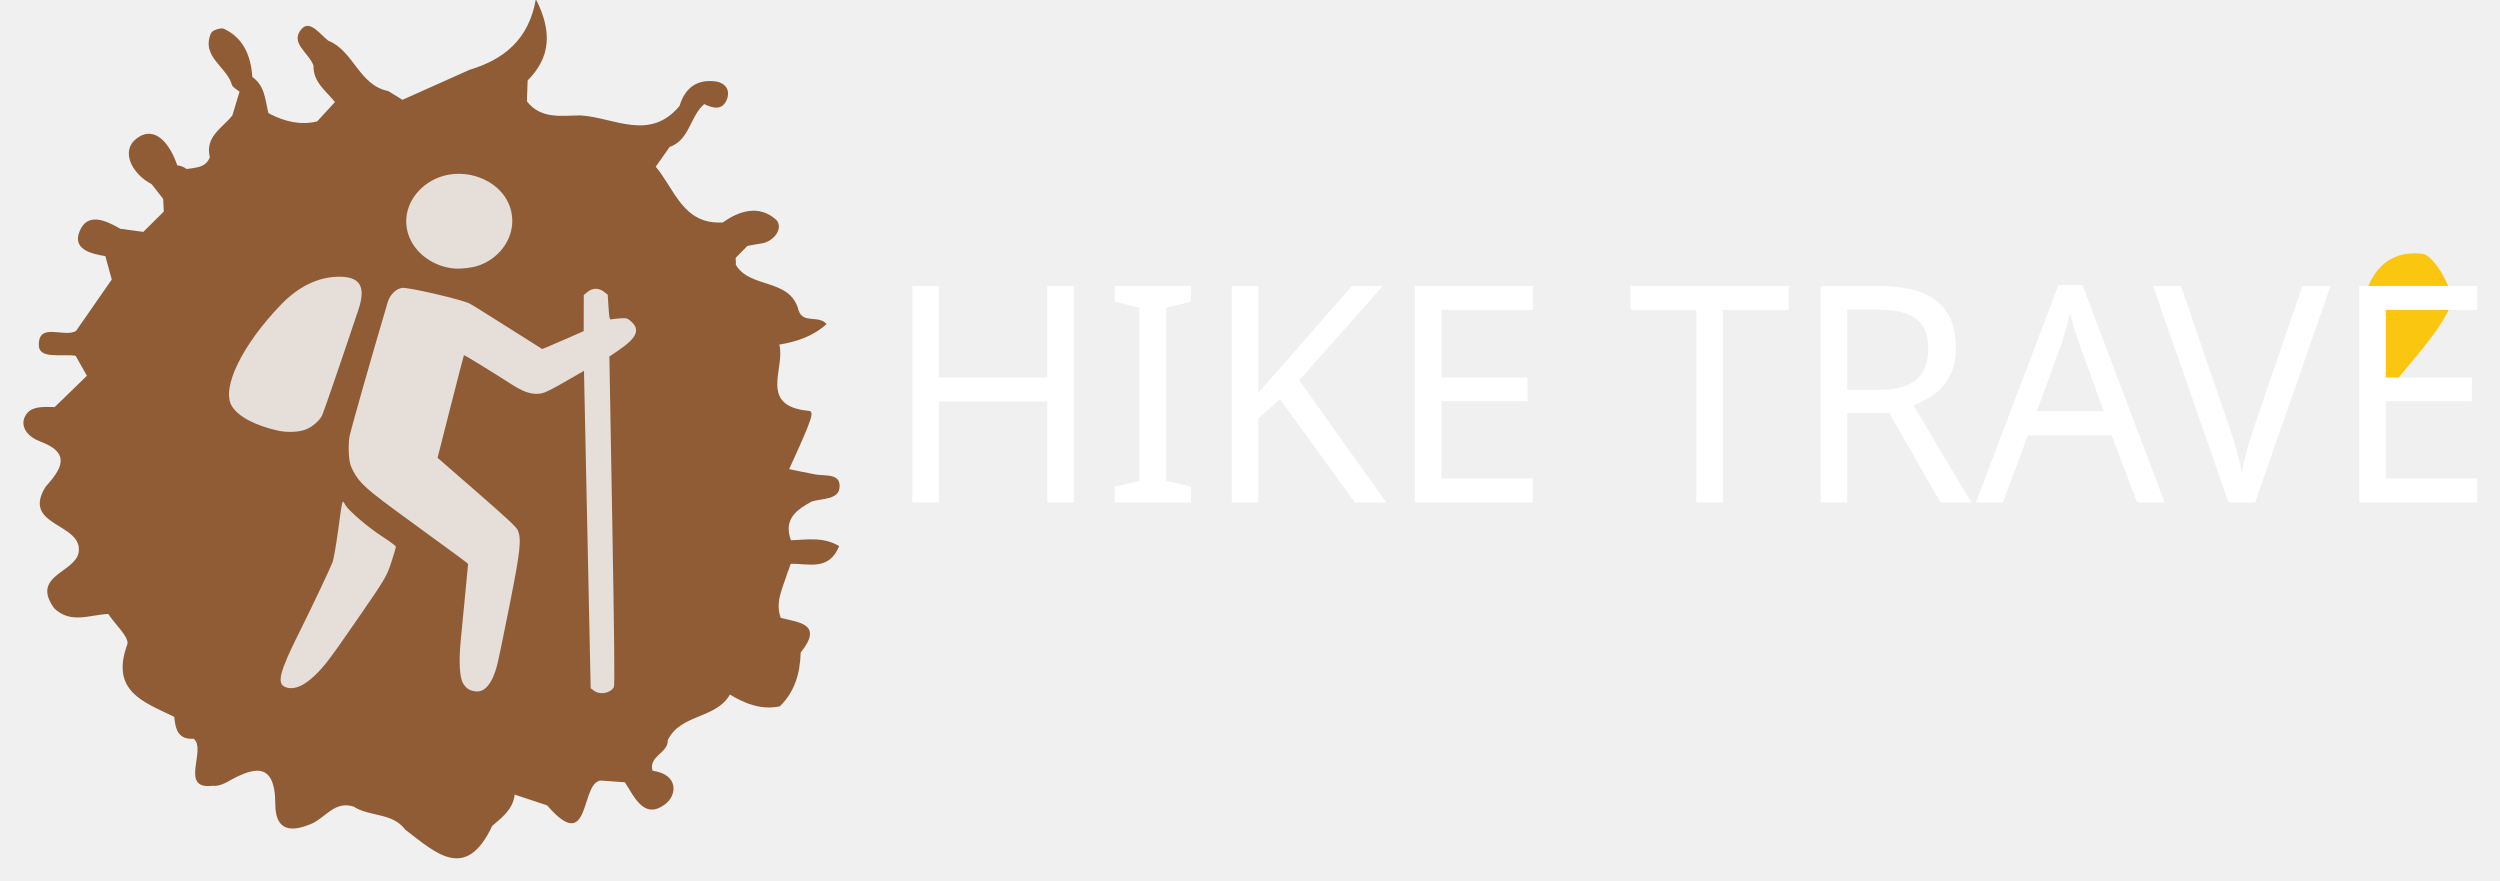
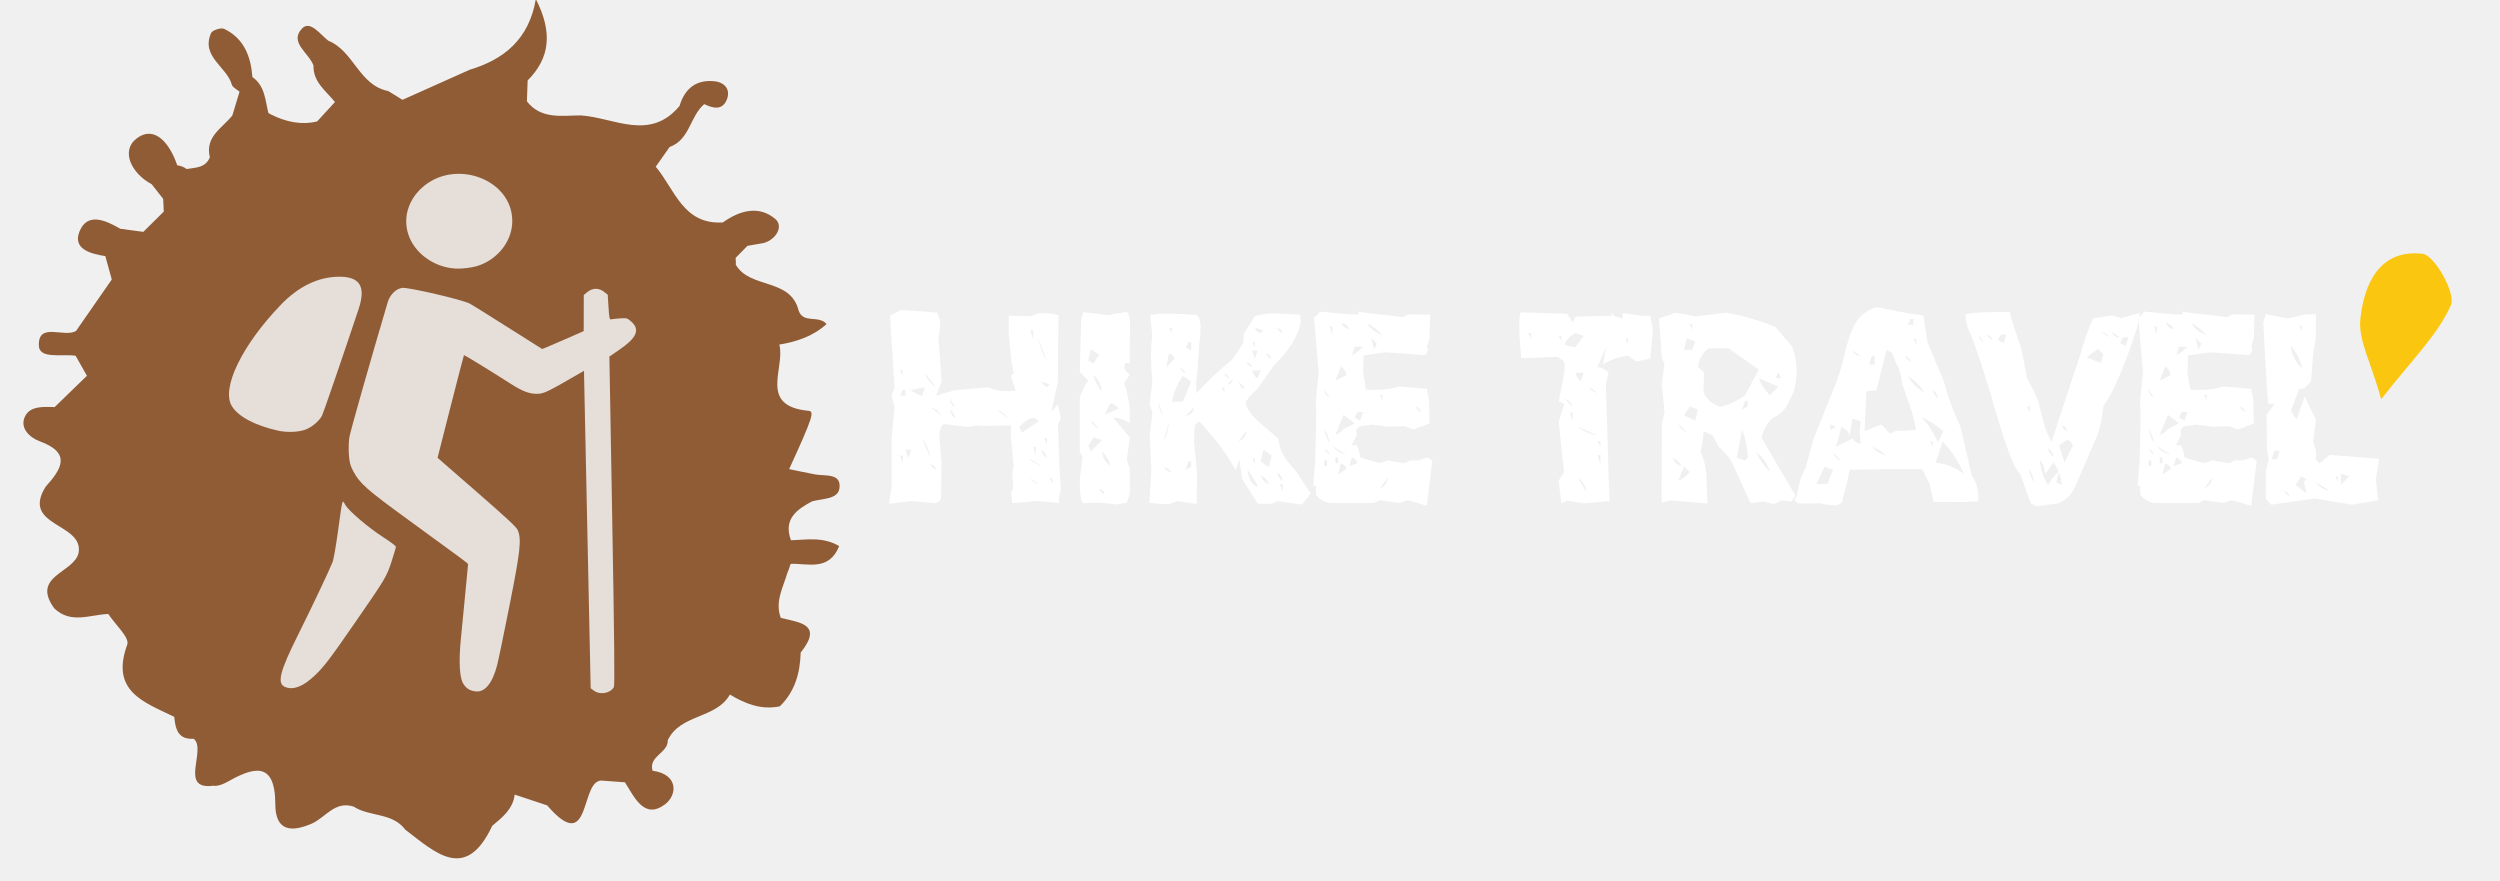
<svg xmlns="http://www.w3.org/2000/svg" id="Layer_1" data-name="Layer 1" viewBox="0 0 298 105" version="1.1" width="298" height="105">
  <defs id="defs19" />
  <polygon points="305.58,474.02 305.57,474.03 305.59,474.02 " fill="#fac60f" id="polygon4" transform="matrix(0.2,0,0,0.2,0.23256,-0.087996)" />
  <path d="m 96.785,59.768 c 1.214,-0.352 3.112,-0.218 3.28,-1.586 0.224,-1.8 -1.67,-1.416 -2.856,-1.626 -1.052,-0.19 -2.098,-0.424 -3.144,-0.638 2.95,-6.414 3,-6.882 2.292,-6.95 -6,-0.58 -2.718,-5.102 -3.462,-7.894 2.066,-0.344 4,-0.972 5.632,-2.45 -0.956,-1.11 -2.778,0 -3.328,-1.6 -0.964,-3.92 -5.788,-2.55 -7.49,-5.464 a 5,5 0 0 0 -0.024,-0.818 c 0.47,-0.476 0.94,-0.954 1.41,-1.436 v 0 l 1.986,-0.35 v 0 c 1.514,-0.47 2.29,-2.022 1.362,-2.826 -1.94,-1.684 -4.254,-1.066 -6.28,0.386 -4.744,0.29 -5.732,-3.956 -8,-6.644 l 1.654,-2.35 c 2.42,-0.862 2.42,-3.666 4.128,-5.11 1,0.472 2.11,0.8 2.668,-0.486 0.518,-1.2 -0.178,-2.09 -1.4,-2.232 -2.2,-0.254 -3.586,0.842 -4.21,2.932 v 0 c -3.544,4.254 -7.772,1.4 -11.752,1.132 -2.294,0 -4.72,0.51 -6.444,-1.672 q 0.044,-1.25 0.088,-2.496 c 2.672,-2.684 3,-5.734 0.978,-9.7 -0.824,4.82 -3.816,7.2 -7.894,8.428 v 0 l -8.004,3.58 -1.7,-1.046 c -3.484,-0.684 -4.102,-4.78 -7.142,-6 -0.974,-0.75 -2.164,-2.488 -3.146,-1.44 -1.542,1.652 0.852,2.902 1.38,4.4 -0.058,1.984 1.502,3.02 2.56,4.35 v 0 l -2.124,2.312 c -1.954,0.47 -3.77,0.032 -5.514,-0.834 v 0 0 l -0.3,-0.17 v 0 c -0.382,-1.542 -0.4,-3.24 -1.904,-4.284 v 0 c -0.186,-2.472 -1,-4.614 -3.372,-5.746 -0.376,-0.178 -1.4,0.158 -1.556,0.506 -1.23,2.816 1.88,3.992 2.48,6.152 0.096,0.334 0.6,0.556 0.916,0.832 l -0.856,2.832 v 0 0 c -1.186,1.504 -3.29,2.512 -2.682,4.984 -0.512,1.28 -1.698,1.22 -2.768,1.4 a 2.298,2.298 0 0 0 -1.122,-0.44 c -0.8,-2.4 -2.58,-4.888 -4.822,-3.214 -1.956,1.464 -0.648,4.18 1.778,5.47 v 0 c 0.452,0.58 0.91,1.16 1.37,1.742 v 0 c 0.024,0.508 0.046,1.01 0.07,1.518 l -2.438,2.416 v 0 c -0.914,-0.122 -1.826,-0.242 -2.738,-0.368 -1.708,-0.972 -3.894,-2.03 -4.858,0.294 -0.872,2.102 1.298,2.7 3.068,2.964 q 0.382,1.4 0.768,2.79 v 0 0 q -2.13,3.072 -4.266,6.14 v 0 c -1.458,0.824 -4.51,-1.11 -4.428,1.73 0.044,1.67 2.812,0.962 4.386,1.222 l 1.344,2.382 -3.842,3.73 c -1.3,-0.032 -2.876,-0.15 -3.508,1.06 -0.738,1.418 0.544,2.578 1.68,3 3.914,1.424 2.612,3.35 0.742,5.448 -2.96,4.754 4.566,4.28 3.936,7.868 -0.516,2.4 -5.704,2.728 -2.914,6.6 1.972,1.918 4.272,0.768 6.456,0.688 v 0 0 c 0.8,1.234 2.566,2.82 2.26,3.646 -2.056,5.614 2.046,6.874 5.6,8.616 0.142,1.43 0.432,2.732 2.318,2.612 1.588,1.268 -1.8,6.138 2.298,5.6 0.37,0.064 0.856,-0.03 1.498,-0.344 3.072,-1.742 5.918,-2.886 5.934,2.518 0,3.424 2.106,3.288 4.288,2.368 1.676,-0.704 2.772,-2.786 5.048,-2.056 1.912,1.24 4.622,0.686 6.162,2.756 v 0 c 3.58,2.728 7.2,6.28 10.356,-0.458 1.2,-1.022 2.476,-1.984 2.68,-3.728 l 3.87,1.286 c 5.436,6.31 3.8,-3.46 6.692,-2.94 l 2.576,0.188 c 1.14,1.776 2.292,4.474 4.766,2.636 1.51,-1.12 1.624,-3.6 -1.47,-4.014 v 0 0 c -0.504,-1.77 1.874,-2.1 1.816,-3.646 v 0 c 1.492,-3.134 5.742,-2.516 7.4,-5.432 l 0.028,0.012 c 1.826,1.098 3.732,1.842 5.92,1.39 1.814,-1.758 2.422,-3.982 2.492,-6.414 2.724,-3.4 -0.156,-3.576 -2.374,-4.13 v 0 c -0.71,-1.92 0.26,-3.588 0.778,-5.326 0.15,-0.366 0.284,-0.738 0.4,-1.116 2.07,-0.074 4.554,0.916 5.786,-2.12 -2,-1.154 -3.894,-0.738 -5.75,-0.692 -0.918,-2.5 0.646,-3.644 2.504,-4.63 z m -35.434,34.93 z" fill="#fac60f" id="path6" style="fill:#7d4013;fill-opacity:0.836;stroke-width:0.2" />
  <path d="m 292.151,36.364 c 0.6,-1.38 -1.93,-5.94 -3.38,-6.11 -5.12,-0.6 -7,3.61 -7.42,7.82 -0.25,2.45 1.25,5.07 2.49,9.51 3.71,-4.77 6.74,-7.66 8.31,-11.22 z" fill="#fac60f" id="path8" />
  <path style="fill:#f3f3f3;fill-opacity:0.858;stroke-width:0.129" d="M 70.795,82.327 70.408,82.039 70.009,63.12 69.61,44.201 68.937,44.591 c -3.709,2.149 -4.114,2.343 -4.907,2.353 -0.954,0.011 -1.749,-0.295 -3.236,-1.248 -2.418,-1.55 -5.447,-3.403 -5.491,-3.359 -0.026,0.025 -0.744,2.789 -1.596,6.14 l -1.549,6.094 4.688,4.082 c 3.669,3.195 4.73,4.187 4.883,4.566 0.446,1.104 0.291,2.494 -1.006,9.017 -0.667,3.355 -1.328,6.54 -1.47,7.077 -0.558,2.126 -1.447,3.217 -2.528,3.103 -0.731,-0.077 -1.153,-0.342 -1.518,-0.949 -0.43,-0.716 -0.532,-2.609 -0.282,-5.204 0.106,-1.101 0.345,-3.564 0.532,-5.474 0.186,-1.91 0.338,-3.506 0.338,-3.547 -3.58e-4,-0.085 -0.552,-0.493 -7.117,-5.272 -4.996,-3.636 -5.791,-4.338 -6.568,-5.799 -0.363,-0.683 -0.452,-1.02 -0.523,-1.978 -0.046,-0.635 -0.022,-1.558 0.055,-2.052 0.108,-0.695 2.375,-8.685 4.575,-16.123 0.263,-0.889 0.989,-1.606 1.724,-1.703 0.729,-0.095 7.255,1.427 8.059,1.88 0.559,0.315 1.409,0.846 6.032,3.767 l 2.594,1.639 0.628,-0.252 c 0.345,-0.139 1.459,-0.619 2.475,-1.067 l 1.847,-0.815 0.005,-2.15 0.005,-2.151 0.438,-0.361 c 0.606,-0.499 1.345,-0.509 1.968,-0.027 l 0.45,0.349 0.094,1.499 c 0.079,1.258 0.127,1.49 0.297,1.441 0.112,-0.032 0.586,-0.084 1.054,-0.116 0.818,-0.056 0.87,-0.042 1.325,0.352 1.125,0.975 0.718,1.951 -1.421,3.411 l -1.152,0.786 0.342,19.564 c 0.248,14.17 0.302,19.638 0.195,19.832 -0.412,0.749 -1.656,0.974 -2.384,0.431 z M 34.058,81.917 c -1.104,-0.38 -0.764,-1.781 1.551,-6.408 1.496,-2.99 3.679,-7.594 4.036,-8.512 0.118,-0.303 0.407,-1.949 0.642,-3.659 0.558,-4.053 0.493,-3.816 0.866,-3.162 0.417,0.729 2.77,2.731 4.555,3.874 0.813,0.521 1.48,1.025 1.482,1.119 0.002,0.095 -0.23,0.887 -0.514,1.761 -0.588,1.807 -0.723,2.032 -4.344,7.269 -3.102,4.485 -3.721,5.296 -4.872,6.376 -1.329,1.246 -2.426,1.68 -3.402,1.344 z M 33.114,51.328 c -2.748,-0.621 -4.736,-1.684 -5.487,-2.935 -1.27,-2.115 1.218,-7.248 5.846,-12.059 2.083,-2.166 4.4,-3.301 6.828,-3.348 2.606,-0.05 3.353,1.141 2.437,3.883 -2.023,6.052 -4.198,12.386 -4.356,12.685 -0.344,0.651 -1.253,1.405 -2.013,1.672 -0.85,0.298 -2.199,0.34 -3.254,0.102 z m 21.25,-19.306 c -2.642,-0.141 -5.002,-1.856 -5.714,-4.151 -0.599,-1.934 0.002,-3.977 1.607,-5.457 3.864,-3.565 10.714,-1.134 10.807,3.836 0.045,2.428 -1.693,4.689 -4.204,5.469 -0.601,0.187 -1.842,0.337 -2.496,0.302 z" id="path6243" />
-   <text xml:space="preserve" style="font-style:normal;font-weight:normal;font-size:35.701px;line-height:1.25;font-family:sans-serif;fill:#253745;fill-opacity:1;stroke:none;stroke-width:0.893" x="106.662" y="59.147" id="text6267" transform="scale(0.9875231,1.012635)">
-     <tspan x="106.662" y="59.147" style="font-style:normal;font-variant:normal;font-weight:normal;font-stretch:normal;font-family:umbrage;-inkscape-font-specification:umbrage;fill:#ffffff;fill-opacity:1;stroke-width:0.893" id="tspan836">HIKE TRAVEL</tspan>
-   </text>
+   <g aria-label="HIKE TRAVEL" transform="scale(0.9875231,1.012635)" id="text6267" style="font-style:normal;font-weight:normal;font-size:35.701px;line-height:1.25;font-family:sans-serif;fill:#253745;fill-opacity:1;stroke:none;stroke-width:0.893">
+     <path d="m 121.775,37.165 2.58,0.052 1.011,-0.331 h 1.342 l 1.063,0.209 -0.052,3.713 -0.017,4.097 -0.784,3.504 0.784,-0.819 0.349,1.673 -0.349,0.662 0.157,4.602 0.192,3.103 q -0.279,0.872 -0.209,1.569 l -2.807,-0.227 -2.841,0.261 -0.157,-1.29 q 0.401,-0.209 0.139,-2.022 l 0.174,-0.976 -0.331,-3.678 0.035,-1.185 -3.626,0.052 q -0.784,-0.139 -1.429,0.139 L 113.983,49.925 q -0.628,0.279 -0.575,1.586 l 0.244,3.103 -0.035,1.604 -0.017,2.371 q -0.087,0.453 -0.68,0.645 l -2.946,-0.261 -2.667,0.331 0.314,-2.005 v -5.7 l 0.349,-3.678 -0.349,-1.342 0.349,-0.994 -0.54,-8.42 1.342,-0.68 4.358,0.314 0.366,0.994 q -0.035,1.168 -0.227,1.883 l 0.384,5.23 -0.662,1.673 2.336,-0.662 4.009,-0.331 q 1.255,0.628 3.26,0.384 l -0.244,-0.715 -0.331,-1.011 0.331,-0.331 -0.279,-1.464 -0.314,-3.382 z m 2.58,1.726 0.349,0.994 v -0.994 z m 1.011,0.994 q 0.227,1.395 1.011,2.685 z m -16.404,4.358 v -0.662 h -0.331 z m 2.685,-0.331 q 0.349,1.063 1.342,1.673 z m 14.05,0.994 q 0.139,0.349 0.68,0.68 l 0.331,-0.331 z m -16.055,0.68 q 0.593,0.75 1.673,0.994 l 0.331,-0.994 -1.673,0.331 z m -1.011,0.994 h 0.662 v -0.662 h -0.331 z m 6.032,0.349 q 0.035,0.68 0.662,0.994 z m -2.353,0.994 1.342,1.011 q -0.453,-0.75 -1.342,-1.011 z m 10.721,2.353 0.331,0.662 2.005,-1.342 q -0.732,-1.028 -2.336,0.68 z m -8.367,-2.022 q 0.139,0.662 0.662,1.011 -0.122,-0.662 -0.662,-1.011 z m 5.683,0 1.342,1.011 q -0.453,-0.732 -1.342,-1.011 z m -9.03,3.347 0.994,2.353 q -0.174,-1.29 -0.994,-2.353 z m 15.061,0.68 v -0.68 h -0.349 z m -1.673,0.331 0.331,1.011 v -1.011 z m -15.41,0.331 0.349,1.011 0.331,-1.011 z m 16.404,0 q 0.105,0.61 0.68,1.011 -0.139,-0.68 -0.68,-1.011 z m -17.066,0.68 0.331,0.994 v -0.994 z m 15.393,0.331 1.673,0.994 q -0.575,-0.645 -1.673,-0.994 z m -11.714,0.662 q 0.105,0.436 0.68,0.68 -0.07,-0.453 -0.68,-0.68 z m 12.046,1.673 q 0.349,0.54 1.011,0.68 z m 2.685,0.68 v -0.68 h -0.331 z" style="font-style:normal;font-variant:normal;font-weight:normal;font-stretch:normal;font-family:umbrage;-inkscape-font-specification:umbrage;fill:#ffffff;fill-opacity:1;stroke-width:0.893" id="path836" />
+     <path d="m 130.753,36.746 2.929,0.349 2.249,-0.384 q 0.488,0.035 0.488,1.935 0,0.628 -0.052,1.447 v 2.685 l -0.506,-0.07 q -0.471,0.628 0.506,1.412 l -0.68,0.994 q 0.506,1.325 0.68,3.016 v 1.673 q -0.941,-0.593 -2.022,-0.662 l 2.022,2.336 -0.349,2.685 0.349,0.994 0.017,2.929 -0.366,1.081 -1.255,0.209 -2.092,-0.209 -1.952,0.052 q -0.384,-0.366 -0.384,-2.528 v -0.192 l 0.331,-2.667 -0.331,-0.68 v -6.363 q 0.314,-0.976 1.011,-2.005 l -1.011,-0.994 0.174,-6.171 z m 0.924,4.358 -0.331,1.342 0.662,0.331 0.662,-1.011 z m 0.331,3.016 q 0.209,1.063 1.011,2.005 -0.122,-1.151 -1.011,-2.005 z m 2.005,3.347 -0.662,1.342 1.673,-0.68 q -0.261,-0.488 -1.011,-0.662 z m -2.336,2.005 q 0.227,0.715 0.994,1.011 z m 0.331,2.005 -0.662,1.011 0.331,0.662 1.342,-1.342 z m 1.011,1.673 q 0.07,0.994 0.994,1.673 -0.192,-0.959 -0.994,-1.673 z m -0.349,4.358 q 0.122,0.436 0.68,0.662 -0.07,-0.436 -0.68,-0.662 z" style="font-style:normal;font-variant:normal;font-weight:normal;font-stretch:normal;font-family:umbrage;-inkscape-font-specification:umbrage;fill:#ffffff;fill-opacity:1;stroke-width:0.893" id="path838" />
+     <path d="m 156.901,37.043 q 0.314,0.837 -0.384,2.353 -0.732,1.656 -2.719,3.574 l -2.022,2.789 q -1.238,1.116 -1.447,1.673 0.261,1.046 1.656,2.266 l 2.336,1.952 q 0.07,1.796 2.092,3.783 l 1.796,2.667 -1.081,1.29 -2.963,-0.401 -0.68,0.331 -1.656,-0.035 -1.883,-2.859 -0.349,-2.353 -0.436,1.255 -1.116,-1.778 q -0.872,-1.238 -2.005,-2.545 l -1.273,-1.412 -0.558,0.436 -0.087,1.935 0.366,3.853 -0.035,3.504 -2.336,-0.331 -1.011,0.331 h -1.011 l -1.36,-0.139 0.244,-3.922 -0.209,-3.992 0.331,-2.65 -0.331,-1.011 0.331,-2.685 q -0.331,-3.417 0,-5.352 l -0.261,-2.441 q 0.558,-0.209 2.127,-0.209 1.36,0 3.486,0.157 0.715,0.523 0.331,3.173 l -0.279,3.783 q -0.209,1.098 -0.087,2.266 l 2.022,-2.04 2.371,-2.005 1.273,-1.918 0.035,-1.028 1.325,-2.057 q 0.854,-0.366 2.58,-0.366 z m -15.462,2.196 v -0.662 h -0.331 z m 10.041,-0.662 q 0.122,0.418 0.68,0.662 l 0.331,-0.331 z m 2.685,0 q 0.105,0.418 0.662,0.662 -0.07,-0.453 -0.662,-0.662 z m -11.052,2.336 0.68,0.331 v -0.994 h -0.349 z m 8.367,0 v -0.662 h -0.331 z m -0.331,0.331 0.331,1.011 0.331,-1.011 z m -10.041,0.331 -0.331,1.673 0.994,-0.994 q -0.07,-0.418 -0.662,-0.68 z m 11.714,0 q 0.105,0.436 0.662,0.68 -0.07,-0.453 -0.662,-0.68 z m -2.336,1.011 q 0.105,0.436 0.662,0.662 -0.07,-0.436 -0.662,-0.662 z m -8.036,0.662 q 0.087,0.471 0.662,0.68 -0.105,-0.331 -0.662,-0.68 z m 8.699,0.349 q 0.139,0.645 0.662,0.994 l 0.349,-0.994 z m -3.347,0.331 q 0.105,0.436 0.662,0.662 -0.105,-0.331 -0.662,-0.662 z m -5.02,0.331 q -0.941,1.255 -1.342,3.016 h 1.342 l 1.011,-2.353 z m 5.352,1.011 q 0.593,-0.052 0.68,-0.68 z m 1.342,-0.349 q 0.401,0.941 0.662,0.819 0.261,-0.122 -0.662,-0.819 z m -1.673,1.342 V 45.602 h -0.331 z m -8.036,1.011 q 0.07,0.872 0.68,1.673 z m 4.358,0.662 -1.011,1.011 q 0.889,-0.157 1.011,-1.011 z m -3.016,1.673 -0.662,2.353 q 0.593,-1.046 0.662,-2.353 z m 9.379,1.011 -1.011,1.342 q 0.941,-0.366 1.011,-1.342 z m 2.005,2.336 -0.331,1.342 q 0.662,0.54 0.994,0.662 l 0.331,-1.325 q -0.662,-0.558 -0.994,-0.68 z m -1.011,1.673 v -0.662 h -0.331 z m -8.036,-0.331 -0.331,1.011 0.68,-0.349 v -0.662 z m -2.998,0.662 q 0.279,0.488 0.994,0.68 -0.261,-0.488 -0.994,-0.68 z m 13.719,0.68 q 0.139,0.645 0.662,0.994 -0.105,-0.662 -0.662,-0.994 z m -2.005,0.331 q 0.244,0.715 0.994,1.011 -0.261,-0.715 -0.994,-1.011 z m -1.586,-0.697 q 0.244,1.761 1.238,2.04 -0.07,-0.453 -1.238,-2.04 z m 3.922,1.708 0.331,0.994 v -0.994 z" style="font-style:normal;font-variant:normal;font-weight:normal;font-stretch:normal;font-family:umbrage;-inkscape-font-specification:umbrage;fill:#ffffff;fill-opacity:1;stroke-width:0.893" id="path840" />
+     <path d="m 159.289,36.677 3.678,0.331 h 1.011 v -0.331 q 1.133,0.227 2.667,0.331 l 2.685,0.331 0.662,-0.331 2.632,0.035 -0.07,2.754 -0.331,1.011 q 0.314,0.453 -0.227,0.994 l -4.794,-0.331 -2.597,0.366 -0.07,1.97 q 0.227,1.325 0.349,2.057 2.493,0.139 3.992,-0.384 l 3.347,0.296 0.261,1.238 0.07,2.824 -1.935,0.732 -1.063,-0.401 -2.022,0.07 -1.883,-0.261 -1.464,0.192 q -0.697,0.314 -0.384,0.959 l -0.296,0.593 q -0.645,1.011 0.139,0.61 0.401,0.418 0.54,1.517 l 2.353,0.68 0.994,-0.331 2.022,0.331 0.662,-0.331 h 1.011 l 0.994,-0.349 0.68,0.349 -0.68,5.334 -2.336,-0.662 -1.011,0.331 -2.336,-0.331 -0.68,0.331 h -5.352 q -1.098,-0.209 -1.673,-0.994 v -1.011 h -0.331 l 0.244,-2.719 0.087,-3.295 0.035,-2.458 -0.035,-1.569 0.331,-3.347 -0.558,-6.467 q 0.349,-0.087 0.68,-0.662 z m 2.667,1.342 q 0.192,0.575 0.906,0.767 -0.174,-0.593 -0.906,-0.767 z m 3.016,0 q 0.645,0.994 1.9,1.447 -0.75,-0.837 -1.9,-1.447 z m -4.463,0.436 0.331,1.011 v -1.011 z m 5.02,1.342 0.331,1.342 0.349,-0.68 z m -2.005,1.011 -0.331,0.994 0.715,-0.401 0.628,-0.593 z m -1.673,2.336 -0.662,1.673 1.325,-0.662 q -0.122,-0.68 -0.662,-1.011 z m -2.005,2.685 q 0.035,0.662 0.662,0.994 z m 7.025,1.325 v -0.662 h -0.331 z m 4.009,0.68 q 0.105,0.436 0.68,0.662 -0.122,-0.331 -0.68,-0.662 z m -7.356,1.342 0.662,0.331 0.349,-1.011 h -0.68 z m -1.342,-0.349 -0.994,2.353 q 0.558,-0.139 0.994,-0.68 l 1.342,-0.662 z m -2.336,1.673 q 0.122,0.819 0.662,1.673 -0.105,-0.819 -0.662,-1.673 z m 0.994,2.022 q 0.61,0.75 1.673,0.994 z m -0.994,0.331 q 0.122,0.331 0.662,0.662 -0.087,-0.436 -0.662,-0.662 z m 1.342,0.994 v 0.68 h 0.331 V 53.847 Z m 2.005,0 -0.331,1.011 0.994,-0.331 q -0.087,-0.453 -0.662,-0.68 z m -3.347,0.349 v 0.662 h 0.331 v -0.662 z m 2.005,0.331 -0.331,1.342 0.994,-0.68 q -0.07,-0.436 -0.662,-0.662 z m 5.683,1.673 -0.994,1.342 q 0.872,-0.384 0.994,-1.342 z" style="font-style:normal;font-variant:normal;font-weight:normal;font-stretch:normal;font-family:umbrage;-inkscape-font-specification:umbrage;fill:#ffffff;fill-opacity:1;stroke-width:0.893" id="path842" />
+     <path d="m 183.572,36.764 5.596,0.174 0.662,1.011 0.349,-0.68 3.33,-0.087 h 0.994 v -0.331 l 0.349,0.331 0.994,0.349 v -0.68 l 2.353,0.331 h 0.994 l 0.331,1.673 -0.331,3.347 -1.673,0.349 -0.994,-0.68 q -1.464,0.122 -3.016,1.011 l 0.331,-2.005 -1.011,2.336 q 0.75,0.052 1.342,0.662 l -0.331,1.342 0.331,11.052 0.122,2.702 -3.138,0.279 -2.022,-0.331 -0.662,0.331 -0.331,-2.685 0.662,-0.994 -0.314,-2.65 -0.331,-3.347 0.662,-2.005 -0.662,-0.349 0.662,-3.347 q 0.157,-1.185 -0.174,-1.464 l -0.61,-0.401 -4.41,0.157 q -0.244,-2.458 -0.244,-3.835 0,-1.203 0.192,-1.569 z m 1.238,3.103 v -0.662 h -0.349 z m 5.352,-0.662 q -0.784,0.349 -1.342,1.325 0.488,0.261 1.342,0.349 l 0.994,-1.342 z m -1.673,0.994 v -0.662 h -0.331 z m 8.036,0.331 v -0.662 h -0.349 z m -6.363,3.347 q 0.105,0.558 0.662,1.011 l 0.331,-1.011 z m 1.673,1.673 q 0.279,0.61 0.994,0.68 z m -3.016,1.342 1.011,1.011 q -0.227,-0.732 -1.011,-1.011 z m 0.662,1.673 0.349,1.011 V 48.565 Z m 1.011,1.673 q 0.889,0.767 2.336,1.011 z m 2.685,2.353 v -0.68 h -0.349 z m -0.349,0.994 0.349,1.011 v -1.011 z m -2.353,2.65 1.011,1.673 q -0.139,-1.028 -1.011,-1.673 z" style="font-style:normal;font-variant:normal;font-weight:normal;font-stretch:normal;font-family:umbrage;-inkscape-font-specification:umbrage;fill:#ffffff;fill-opacity:1;stroke-width:0.893" id="path844" />
+     <path d="m 202.26,36.816 2.441,0.418 3.591,-0.418 q 2.876,0.436 6.014,1.673 l 2.022,2.336 q 0.54,1.377 0.54,2.824 0,1.273 -0.418,2.597 l -0.61,1.22 q -0.61,1.22 -1.865,1.726 -1.028,0.924 -1.342,2.353 l 4.097,6.816 -0.523,0.68 -1.098,-0.157 -0.994,0.453 -1.203,-0.314 -1.604,0.209 -2.353,-5.02 q -0.872,-1.098 -1.551,-1.673 l -0.662,-1.29 -1.116,-0.506 -0.07,0.906 -0.279,1.569 q 0.523,1.063 0.662,2.336 l 0.174,3.713 -4.497,-0.366 -1.046,0.279 0.017,-6.973 v -2.336 l 0.331,-1.342 -0.331,-3.347 0.331,-2.336 -0.331,-0.68 -0.331,-4.689 z m 2.005,2.005 V 38.158 h -0.331 z m -0.662,1.011 -0.331,1.342 h 0.994 L 204.613,40.163 Z m 2.685,1.168 q -1.046,0.593 -1.342,2.179 l 0.732,0.662 -0.07,2.353 q 0.628,1.238 2.005,1.673 1.534,-0.261 3.016,-1.342 l 1.673,-3.016 -3.661,-2.51 z m 8.019,3.521 h 0.68 l -0.331,-0.68 z m -2.005,0 q 0.401,1.116 1.342,2.005 l 1.011,-1.011 z m -1.673,2.667 -0.331,1.011 0.662,-0.331 v -0.68 z m -6.694,0.68 -0.662,0.994 1.342,0.68 0.331,-1.342 z m -1.342,2.005 q 0.261,0.715 1.011,0.994 z m 7.705,0.662 -0.662,3.347 0.994,0.331 0.331,-0.331 q -0.017,-1.569 -0.662,-3.347 z m 1.673,2.685 q 0.558,1.203 1.673,2.336 -0.384,-1.325 -1.673,-2.336 z m -10.041,0.662 q 0.244,0.715 1.011,1.011 -0.279,-0.68 -1.011,-1.011 z m 1.342,1.011 -0.68,1.673 q 0.802,-0.261 1.342,-1.011 z" style="font-style:normal;font-variant:normal;font-weight:normal;font-stretch:normal;font-family:umbrage;-inkscape-font-specification:umbrage;fill:#ffffff;fill-opacity:1;stroke-width:0.893" id="path846" />
+     <path d="m 223.98,38.019 q 0.784,-1.325 2.545,-1.865 l 3.765,0.732 1.865,0.244 0.488,3.103 2.005,4.689 q 0.628,2.458 2.005,5.352 l 1.342,5.683 q 0.802,1.046 0.802,2.824 v 0.227 l -1.761,0.087 q -1.9,0 -3.626,-0.017 l -0.506,-2.144 -0.872,-1.691 -3.12,-0.035 -5.648,0.087 q -0.418,2.092 -0.802,3.225 0.052,0.959 -1.168,0.959 -0.628,0 -1.569,-0.244 l -2.475,0.052 -0.662,-0.314 0.314,-0.662 q 0.401,-2.284 1.011,-3.138 l 1.011,-3.556 2.301,-5.578 q 0.819,-1.813 1.377,-4.131 0.593,-2.563 1.377,-3.887 z m 6.31,0.209 h 0.68 v -0.68 h -0.331 z m -3.8,7.722 -1.203,0.105 -0.227,4.689 2.04,-0.784 1.011,1.081 0.802,-0.349 1.168,0.017 1.22,-0.122 -0.471,-1.97 -1.203,-3.364 q -0.174,-1.551 -0.75,-2.51 l -0.471,-1.168 -0.68,-0.401 z m 4.811,-5.387 v -0.662 h -0.331 z m -7.705,0.68 q 0.244,0.628 1.011,0.662 z m 2.353,0.662 -0.331,1.011 h 0.662 v -1.011 z m 4.009,0 q 0.105,0.436 0.68,0.662 -0.07,-0.436 -0.68,-0.662 z m 0.331,2.336 q 0.593,1.116 2.022,2.022 -0.645,-1.116 -2.022,-2.022 z m 3.016,1.673 q 0.139,0.662 0.68,1.011 -0.139,-0.662 -0.68,-1.011 z m -9.71,3.347 -0.331,2.022 q -0.209,-0.715 -0.994,-1.011 l -0.68,2.336 2.005,-0.994 q 0.296,0.471 1.011,0.662 l -0.139,-1.412 0.139,-1.255 z m 8.298,-0.174 q 1.22,1.151 2.022,3.016 l 0.662,-1.342 q -1.203,-1.028 -2.685,-1.673 z m -10.965,0.854 v 0.662 l 0.662,-0.331 z m 12.377,2.667 v -0.662 h -0.331 z m 1.185,-0.662 -0.854,2.545 q 1.673,0.07 3.417,1.273 -0.924,-2.074 -2.563,-3.818 z m -8.542,0.662 q 0.68,0.715 1.673,1.011 -0.68,-0.732 -1.673,-1.011 z m -4.689,0.68 q 0.244,0.697 1.011,0.994 z m -1.011,1.673 -0.994,2.005 h 1.342 l 0.662,-1.673 z" style="font-style:normal;font-variant:normal;font-weight:normal;font-stretch:normal;font-family:umbrage;-inkscape-font-specification:umbrage;fill:#ffffff;fill-opacity:1;stroke-width:0.893" id="path848" />
+     <path d="m 237.246,36.973 1.761,-0.209 3.574,-0.052 0.279,1.011 q 0.575,1.796 1.151,3.452 l 0.662,3.347 q 0.697,1.168 1.342,2.685 0.418,1.569 0.854,3.225 l 0.401,0.837 0.349,0.767 3.608,-10.651 q 0.471,-1.761 1.412,-3.922 l 2.353,-0.331 0.994,0.331 2.301,-0.628 -0.314,1.708 -1.028,2.929 q -1.796,4.759 -3.051,6.276 -0.122,1.604 -0.662,3.347 l -2.685,6.032 q -0.558,1.412 -2.074,2.127 l -2.685,0.349 -0.662,-0.349 -1.29,-3.539 q -0.976,-0.401 -3.626,-9.588 -1.534,-4.864 -2.266,-6.589 -0.697,-1.377 -0.697,-2.528 z m 16.317,2.074 1.011,0.662 q -0.279,-0.488 -1.011,-0.662 z m 1.342,0 q 0.227,0.662 0.994,0.662 z m -16.072,0.331 q 0.139,0.662 0.68,1.011 z m 1.011,0 q 0.139,0.331 0.662,0.662 -0.07,-0.436 -0.662,-0.662 z m 1.342,0.662 0.662,0.349 0.331,-1.011 h -0.662 z m 14.713,0.349 0.68,0.331 0.331,-1.011 h -0.662 z m -2.667,0.662 -1.342,1.011 1.673,0.662 0.331,-1.011 z m -8.211,7.496 v -0.68 h -0.349 z m 3.853,1.534 q 0.122,0.436 0.68,0.68 -0.07,-0.453 -0.68,-0.68 z m 0.68,1.673 -1.011,0.68 0.662,2.005 1.011,-2.005 q -0.105,-0.331 -0.662,-0.68 z m -2.353,1.011 q 0.139,0.662 0.68,1.011 -0.122,-0.68 -0.68,-1.011 z m -0.994,1.342 q 0.139,1.621 0.994,3.016 0.488,-0.872 1.342,-1.673 l -0.331,1.325 0.662,0.349 q -0.122,-1.429 -0.994,-2.685 l -1.011,1.342 q -0.035,-0.889 -0.662,-1.673 z m -1.342,0.994 q 0.122,0.837 0.662,1.673 -0.087,-0.802 -0.662,-1.673 z" style="font-style:normal;font-variant:normal;font-weight:normal;font-stretch:normal;font-family:umbrage;-inkscape-font-specification:umbrage;fill:#ffffff;fill-opacity:1;stroke-width:0.893" id="path850" />
+     <path d="m 258.792,36.677 3.678,0.331 h 1.011 v -0.331 q 1.133,0.227 2.667,0.331 l 2.685,0.331 0.662,-0.331 2.632,0.035 -0.07,2.754 -0.331,1.011 q 0.314,0.453 -0.227,0.994 l -4.794,-0.331 -2.597,0.366 -0.07,1.97 q 0.227,1.325 0.349,2.057 2.493,0.139 3.992,-0.384 l 3.347,0.296 0.261,1.238 0.07,2.824 -1.935,0.732 -1.063,-0.401 -2.022,0.07 -1.883,-0.261 -1.464,0.192 q -0.697,0.314 -0.384,0.959 l -0.296,0.593 q -0.645,1.011 0.139,0.61 0.401,0.418 0.54,1.517 l 2.353,0.68 0.994,-0.331 2.022,0.331 0.662,-0.331 h 1.011 l 0.994,-0.349 0.68,0.349 -0.68,5.334 -2.336,-0.662 -1.011,0.331 -2.336,-0.331 -0.68,0.331 h -5.352 q -1.098,-0.209 -1.673,-0.994 v -1.011 h -0.331 l 0.244,-2.719 0.087,-3.295 0.035,-2.458 -0.035,-1.569 0.331,-3.347 -0.558,-6.467 q 0.349,-0.087 0.68,-0.662 z m 2.667,1.342 q 0.192,0.575 0.906,0.767 -0.174,-0.593 -0.906,-0.767 z m 3.016,0 q 0.645,0.994 1.9,1.447 -0.75,-0.837 -1.9,-1.447 z m -4.463,0.436 0.331,1.011 v -1.011 z m 5.02,1.342 0.331,1.342 0.349,-0.68 z m -2.005,1.011 -0.331,0.994 0.715,-0.401 0.628,-0.593 z m -1.673,2.336 -0.662,1.673 1.325,-0.662 q -0.122,-0.68 -0.662,-1.011 z m -2.005,2.685 q 0.035,0.662 0.662,0.994 z m 7.025,1.325 v -0.662 h -0.331 z m 4.009,0.68 q 0.105,0.436 0.68,0.662 -0.122,-0.331 -0.68,-0.662 z m -7.356,1.342 0.662,0.331 0.349,-1.011 h -0.68 z m -1.342,-0.349 -0.994,2.353 q 0.558,-0.139 0.994,-0.68 l 1.342,-0.662 z m -2.336,1.673 q 0.122,0.819 0.662,1.673 -0.105,-0.819 -0.662,-1.673 z m 0.994,2.022 q 0.61,0.75 1.673,0.994 z m -0.994,0.331 q 0.122,0.331 0.662,0.662 -0.087,-0.436 -0.662,-0.662 z m 1.342,0.994 v 0.68 h 0.331 V 53.847 Z m 2.005,0 -0.331,1.011 0.994,-0.331 q -0.087,-0.453 -0.662,-0.68 z m -3.347,0.349 v 0.662 h 0.331 v -0.662 z m 2.005,0.331 -0.331,1.342 0.994,-0.68 q -0.07,-0.436 -0.662,-0.662 z m 5.683,1.673 -0.994,1.342 q 0.872,-0.384 0.994,-1.342 z" style="font-style:normal;font-variant:normal;font-weight:normal;font-stretch:normal;font-family:umbrage;-inkscape-font-specification:umbrage;fill:#ffffff;fill-opacity:1;stroke-width:0.893" id="path852" />
+     <path d="m 277.863,39.012 v -0.68 h -0.331 z m -1.342,1.673 q 0.122,1.569 1.342,2.667 -0.244,-1.36 -1.342,-2.667 z m -2.005,12.377 -0.331,1.011 h 0.662 l 0.331,-1.011 z m 8.036,2.685 v 1.325 l 0.994,-0.994 z m -0.331,0.994 v -0.662 h -0.349 z m -4.463,-0.662 -0.68,0.994 1.342,1.011 -0.331,-1.342 0.331,-0.331 z m 1.673,0.662 q 0.924,0.959 1.778,1.011 z m -3.696,1.011 q 0.07,0.453 0.68,0.662 -0.122,-0.331 -0.68,-0.662 z m -2.231,-20.762 2.65,0.506 2.092,-0.488 1.29,-0.017 v 2.685 l -0.331,2.005 -0.244,3.155 q -0.889,1.203 -1.429,0.872 l -1.011,2.667 0.68,1.011 0.994,-2.685 1.342,2.685 -0.331,2.667 0.331,1.011 v 1.011 l 0.418,0.488 1.273,-1.011 4.044,0.314 1.9,0.139 -0.384,2.371 0.261,2.51 -3.155,0.523 -4.48,-0.732 -5.299,0.732 -0.628,-0.68 0.017,-3.33 0.349,-1.325 -0.209,-1.22 -0.052,-4.009 0.941,-1.29 -0.75,-0.035 -0.209,-2.702 -0.384,-6.816 z" style="font-style:normal;font-variant:normal;font-weight:normal;font-stretch:normal;font-family:umbrage;-inkscape-font-specification:umbrage;fill:#ffffff;fill-opacity:1;stroke-width:0.893" id="path854" />
+   </g>
</svg>
